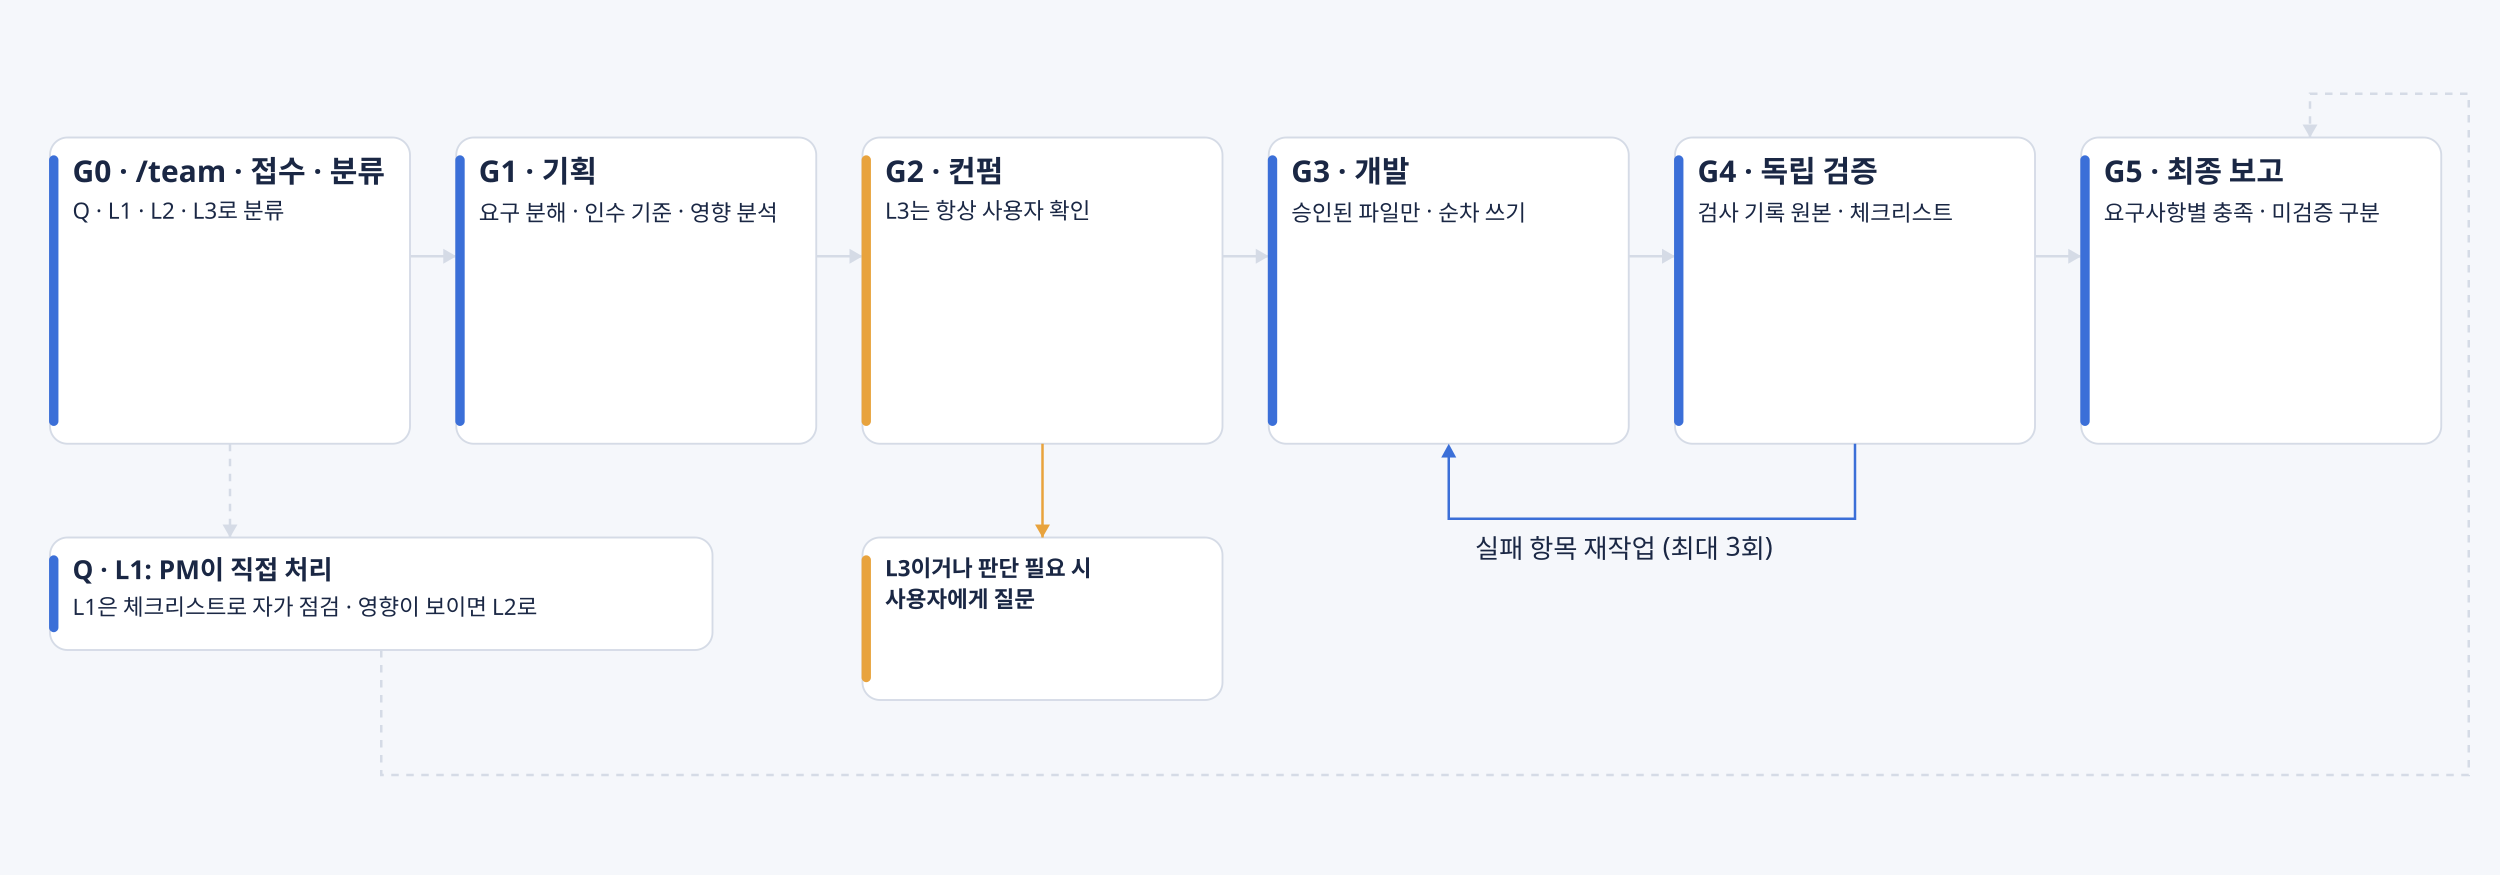
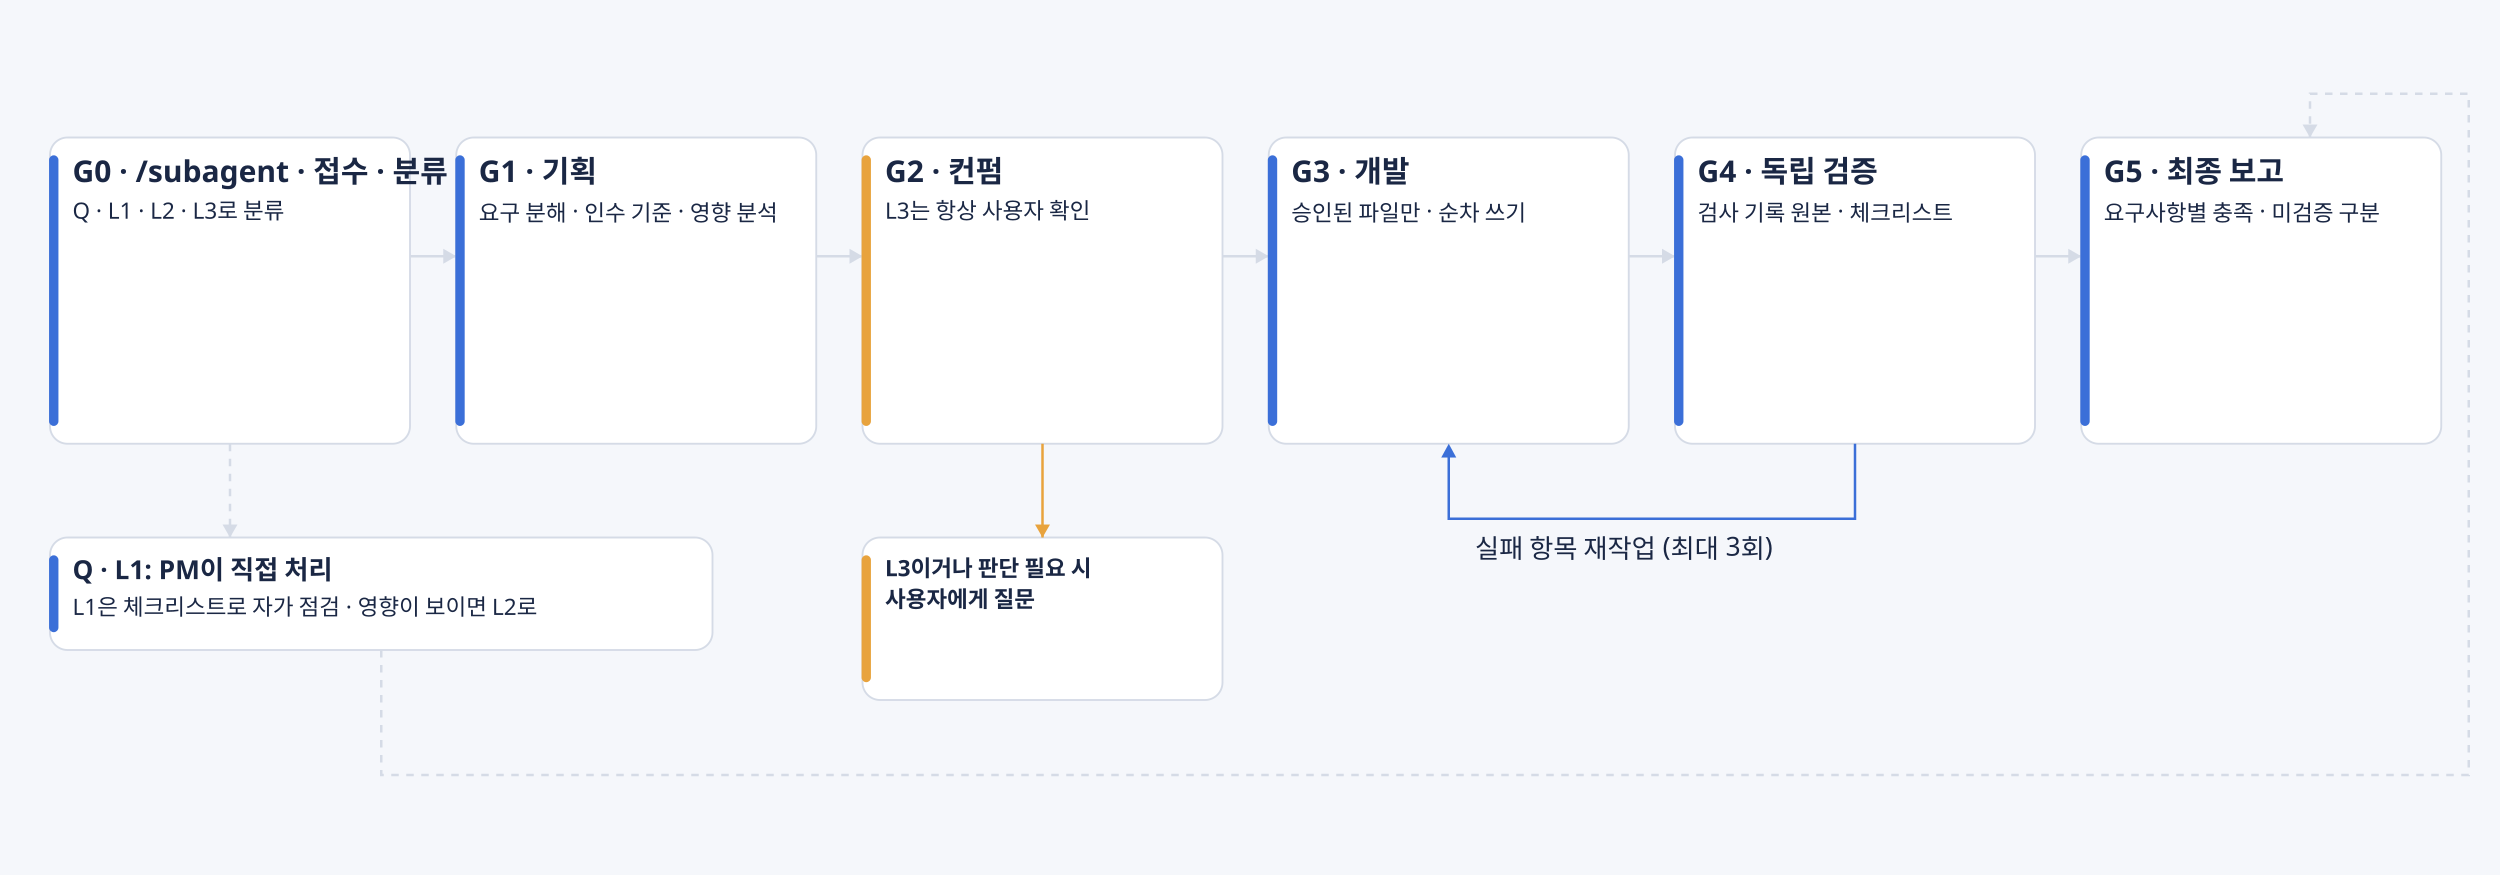
<svg xmlns="http://www.w3.org/2000/svg" width="2000" height="700" viewBox="0 0 2000 700">
  <rect width="2000" height="700" fill="#F5F7FB" />
  <rect x="40" y="110" width="288" height="245" rx="14" fill="white" stroke="#D5DBE6" stroke-width="1.5" />
  <rect x="40" y="125" width="6" height="215" rx="3" fill="#3B6FD8" stroke="#3B6FD8" stroke-width="1.5" />
-   <text x="58" y="127" dominant-baseline="text-before-edge" font-family="Noto Sans KR, Noto Sans KR, sans-serif" font-size="24" font-weight="700" fill="#1A2744">G0 · /team · 접수 · 분류</text>
+   <text x="58" y="127" dominant-baseline="text-before-edge" font-family="Noto Sans KR, Noto Sans KR, sans-serif" font-size="24" font-weight="700" fill="#1A2744">G0 · /subagent · 접수 · 분류</text>
  <text x="58" y="161" dominant-baseline="text-before-edge" font-family="Noto Sans KR, Noto Sans KR, sans-serif" font-size="18" font-weight="400" fill="#1A2744">Q · L1 · L2 · L3로 분류</text>
  <polyline points="328,205 365,205" fill="none" stroke="#D5DBE6" stroke-width="2" />
  <polygon points="365,205 354.608,211.0 354.608,199.0" fill="#D5DBE6" />
  <rect x="365" y="110" width="288" height="245" rx="14" fill="white" stroke="#D5DBE6" stroke-width="1.5" />
  <rect x="365" y="125" width="6" height="215" rx="3" fill="#3B6FD8" stroke="#3B6FD8" stroke-width="1.5" />
  <text x="383" y="127" dominant-baseline="text-before-edge" font-family="Noto Sans KR, Noto Sans KR, sans-serif" font-size="24" font-weight="700" fill="#1A2744">G1 · 기획</text>
  <text x="383" y="161" dominant-baseline="text-before-edge" font-family="Noto Sans KR, Noto Sans KR, sans-serif" font-size="18" font-weight="400" fill="#1A2744">요구 분해 · 인수 기준 · 영향 분석</text>
  <polyline points="653,205 690,205" fill="none" stroke="#D5DBE6" stroke-width="2" />
  <polygon points="690,205 679.608,211.0 679.608,199.0" fill="#D5DBE6" />
  <rect x="690" y="110" width="288" height="245" rx="14" fill="white" stroke="#D5DBE6" stroke-width="1.5" />
  <rect x="690" y="125" width="6" height="215" rx="3" fill="#E8A33D" stroke="#E8A33D" stroke-width="1.5" />
  <text x="708" y="127" dominant-baseline="text-before-edge" font-family="Noto Sans KR, Noto Sans KR, sans-serif" font-size="24" font-weight="700" fill="#1A2744">G2 · 컨펌</text>
  <text x="708" y="161" dominant-baseline="text-before-edge" font-family="Noto Sans KR, Noto Sans KR, sans-serif" font-size="18" font-weight="400" fill="#1A2744">L3는 항상 사용자 확인</text>
  <polyline points="978,205 1015,205" fill="none" stroke="#D5DBE6" stroke-width="2" />
  <polygon points="1015,205 1004.608,211.0 1004.608,199.0" fill="#D5DBE6" />
  <rect x="1015" y="110" width="288" height="245" rx="14" fill="white" stroke="#D5DBE6" stroke-width="1.5" />
  <rect x="1015" y="125" width="6" height="215" rx="3" fill="#3B6FD8" stroke="#3B6FD8" stroke-width="1.5" />
  <text x="1033" y="127" dominant-baseline="text-before-edge" font-family="Noto Sans KR, Noto Sans KR, sans-serif" font-size="24" font-weight="700" fill="#1A2744">G3 · 개발</text>
  <text x="1033" y="161" dominant-baseline="text-before-edge" font-family="Noto Sans KR, Noto Sans KR, sans-serif" font-size="18" font-weight="400" fill="#1A2744">승인된 파일만 · 순차 쓰기</text>
  <polyline points="1303,205 1340,205" fill="none" stroke="#D5DBE6" stroke-width="2" />
  <polygon points="1340,205 1329.608,211.0 1329.608,199.0" fill="#D5DBE6" />
  <rect x="1340" y="110" width="288" height="245" rx="14" fill="white" stroke="#D5DBE6" stroke-width="1.5" />
  <rect x="1340" y="125" width="6" height="215" rx="3" fill="#3B6FD8" stroke="#3B6FD8" stroke-width="1.5" />
  <text x="1358" y="127" dominant-baseline="text-before-edge" font-family="Noto Sans KR, Noto Sans KR, sans-serif" font-size="24" font-weight="700" fill="#1A2744">G4 · 독립 검증</text>
  <text x="1358" y="161" dominant-baseline="text-before-edge" font-family="Noto Sans KR, Noto Sans KR, sans-serif" font-size="18" font-weight="400" fill="#1A2744">검사 기록 원본 · 체크리스트</text>
  <polyline points="1628,205 1665,205" fill="none" stroke="#D5DBE6" stroke-width="2" />
  <polygon points="1665,205 1654.608,211.0 1654.608,199.0" fill="#D5DBE6" />
  <rect x="1665" y="110" width="288" height="245" rx="14" fill="white" stroke="#D5DBE6" stroke-width="1.5" />
  <rect x="1665" y="125" width="6" height="215" rx="3" fill="#3B6FD8" stroke="#3B6FD8" stroke-width="1.5" />
  <text x="1683" y="127" dominant-baseline="text-before-edge" font-family="Noto Sans KR, Noto Sans KR, sans-serif" font-size="24" font-weight="700" fill="#1A2744">G5 · 최종 보고</text>
  <text x="1683" y="161" dominant-baseline="text-before-edge" font-family="Noto Sans KR, Noto Sans KR, sans-serif" font-size="18" font-weight="400" fill="#1A2744">요구사항별 충족 · 미검증 구분</text>
  <polyline points="184,355 184,430" fill="none" stroke="#D5DBE6" stroke-width="2" stroke-dasharray="6 6" />
  <polygon points="184,430 178.0,419.608 190.0,419.608" fill="#D5DBE6" />
  <rect x="40" y="430" width="530" height="90" rx="14" fill="white" stroke="#D5DBE6" stroke-width="1.5" />
  <rect x="40" y="445" width="6" height="60" rx="3" fill="#3B6FD8" stroke="#3B6FD8" stroke-width="1.5" />
  <text x="58" y="447" dominant-baseline="text-before-edge" font-family="Noto Sans KR, Noto Sans KR, sans-serif" font-size="21" font-weight="700" fill="#1A2744">Q · L1: PM이 직접 처리</text>
  <text x="58" y="478" dominant-baseline="text-before-edge" font-family="Noto Sans KR, Noto Sans KR, sans-serif" font-size="18" font-weight="400" fill="#1A2744">L1은 체크리스트로 자가 점검 · 영향이 보이면 L2로</text>
  <polyline points="305,520 305,620 1975,620 1975,75 1848,75 1848,110" fill="none" stroke="#D5DBE6" stroke-width="2" stroke-dasharray="6 6" />
  <polygon points="1848,110 1842.0,99.608 1854.0,99.608" fill="#D5DBE6" />
  <rect x="690" y="430" width="288" height="130" rx="14" fill="white" stroke="#D5DBE6" stroke-width="1.5" />
  <rect x="690" y="445" width="6" height="100" rx="3" fill="#E8A33D" stroke="#E8A33D" stroke-width="1.5" />
  <text x="708" y="447" dominant-baseline="text-before-edge" font-family="Noto Sans KR, Noto Sans KR, sans-serif" font-size="18" font-weight="700" fill="#1A2744">L3이거나 판단 필요 시</text>
  <text x="708" y="470" dominant-baseline="text-before-edge" font-family="Noto Sans KR, Noto Sans KR, sans-serif" font-size="18" font-weight="700" fill="#1A2744">사용자에게 질문</text>
  <polyline points="834,355 834,430" fill="none" stroke="#E8A33D" stroke-width="2" />
  <polygon points="834,430 828.0,419.608 840.0,419.608" fill="#E8A33D" />
  <polyline points="1484,355 1484,415 1159,415 1159,365" fill="none" stroke="#3B6FD8" stroke-width="2" />
  <polygon points="1159,355 1153,366 1165,366" fill="#3B6FD8" />
  <text x="1180" y="428" dominant-baseline="text-before-edge" font-family="Noto Sans KR, Noto Sans KR, sans-serif" font-size="21" font-weight="400" fill="#1A2744">실패 항목 재작업 (최대 3회)</text>
</svg>
